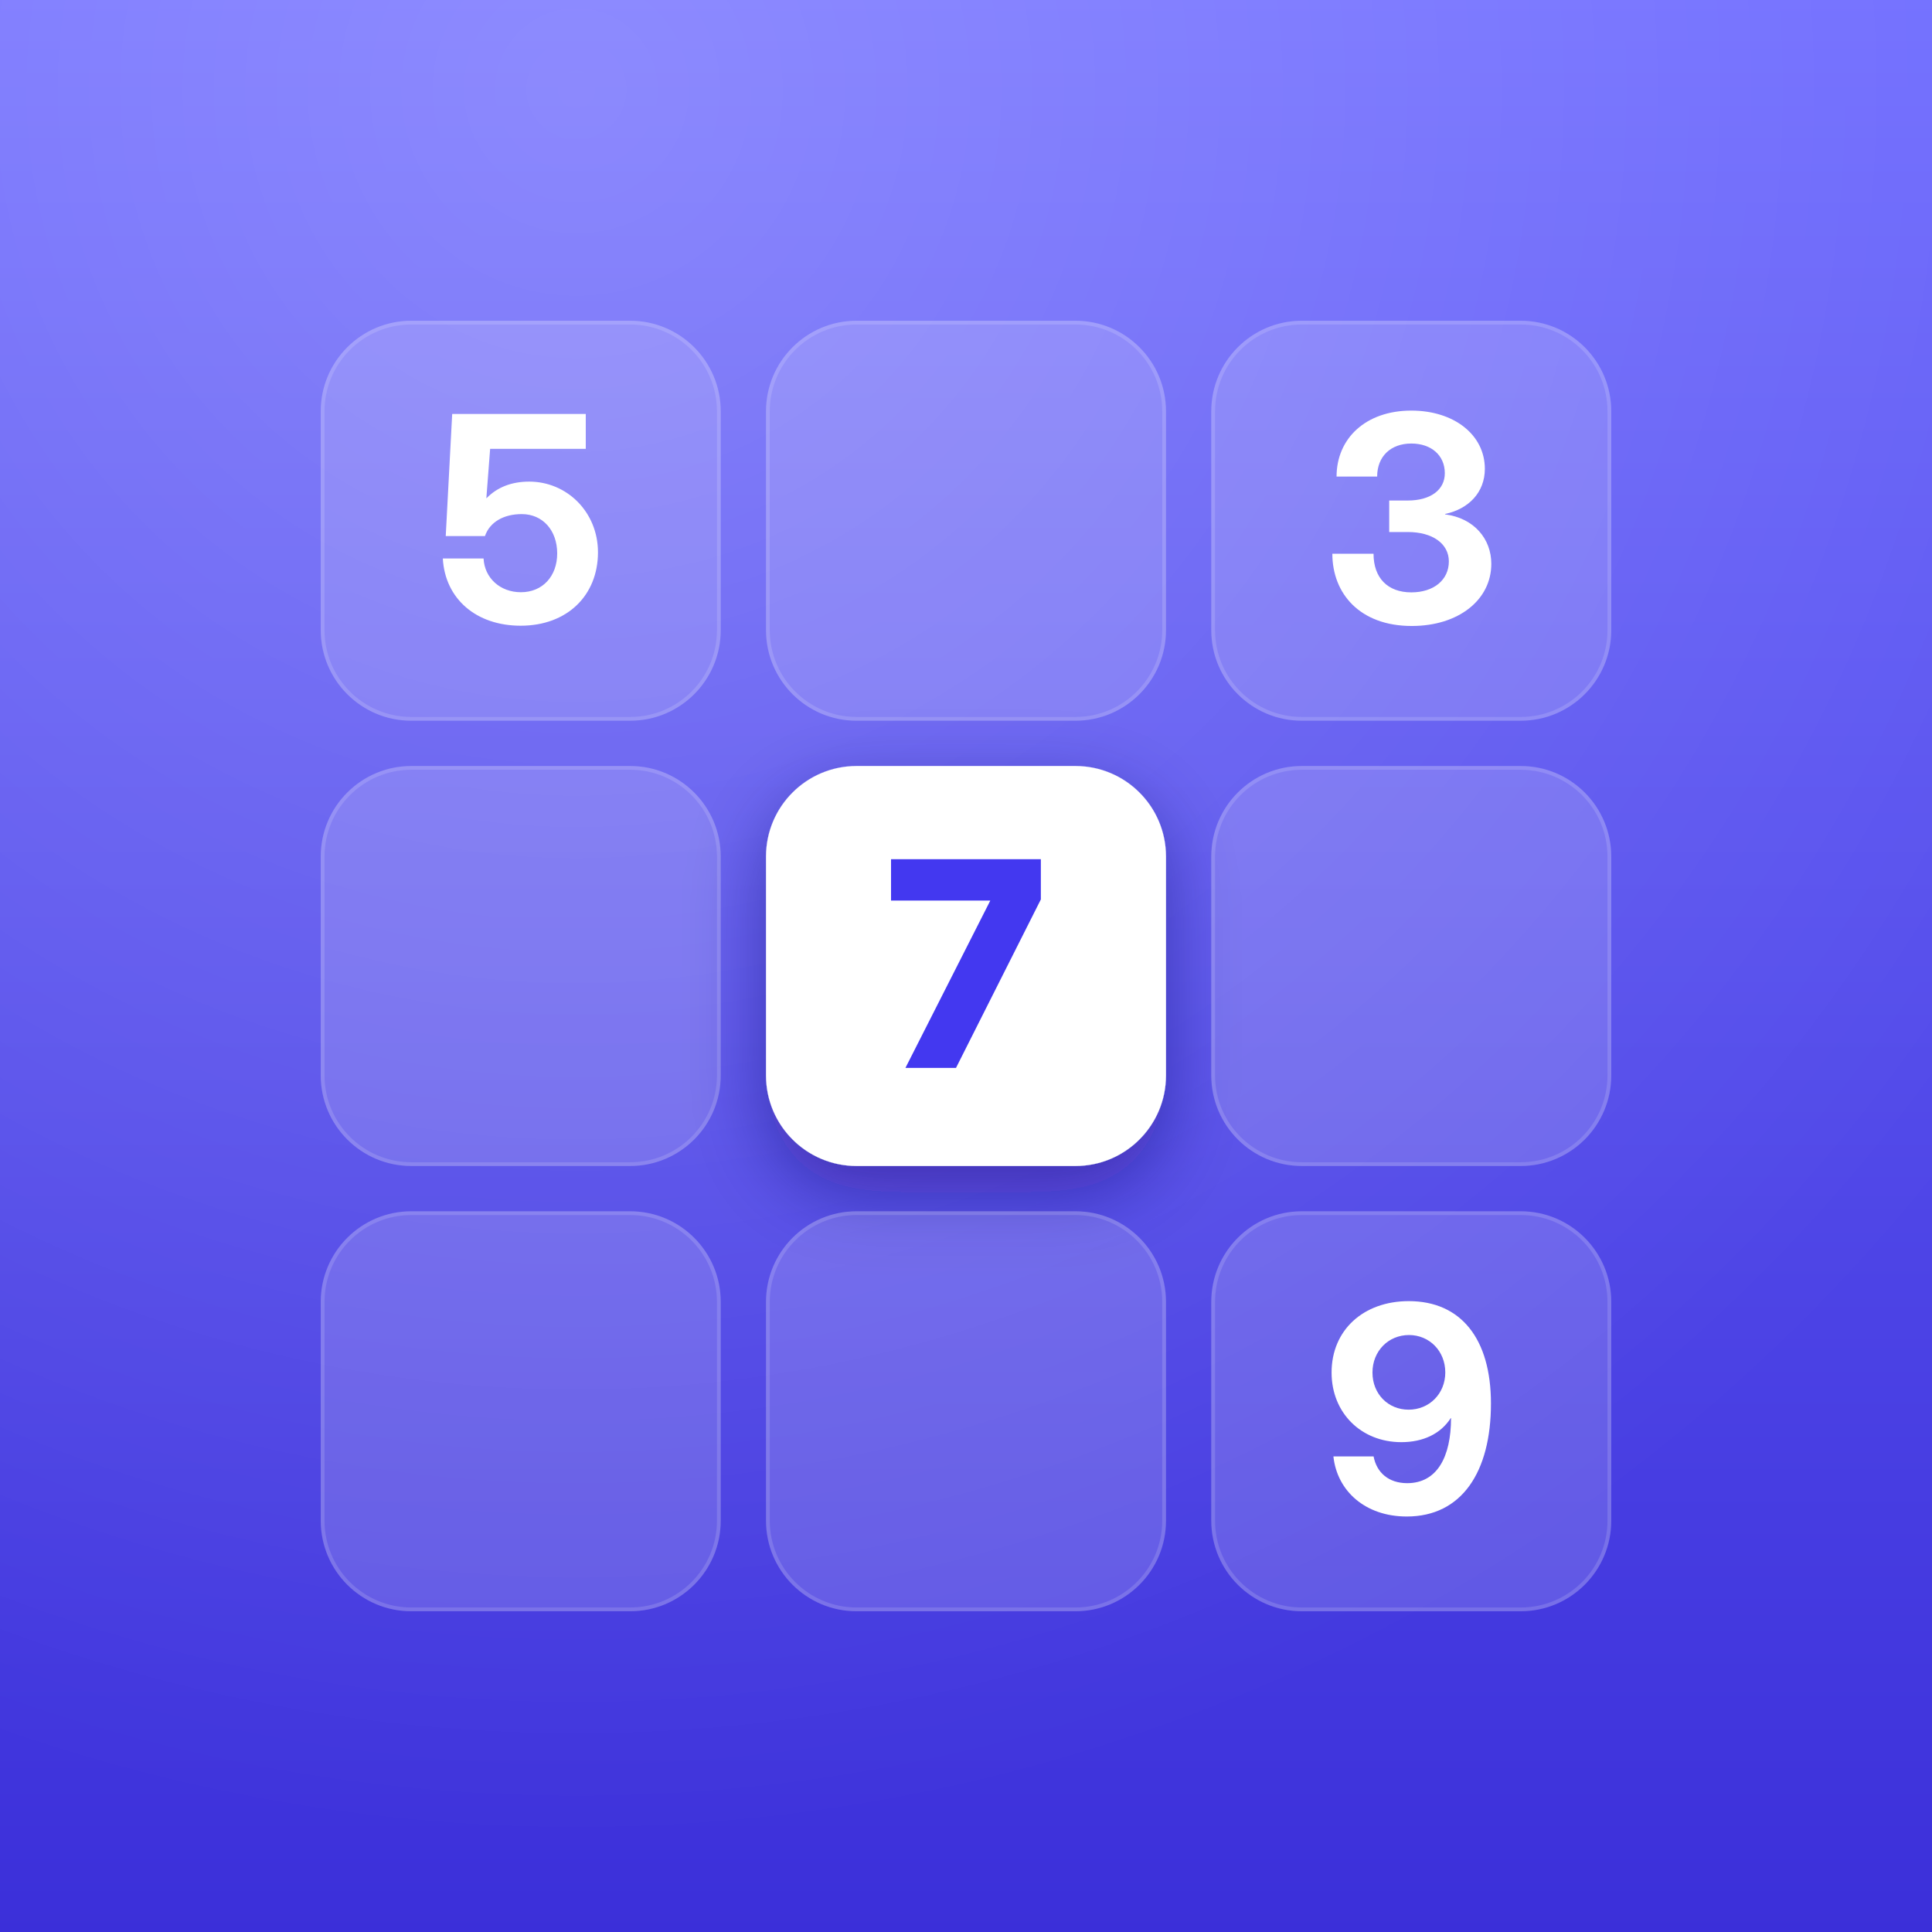
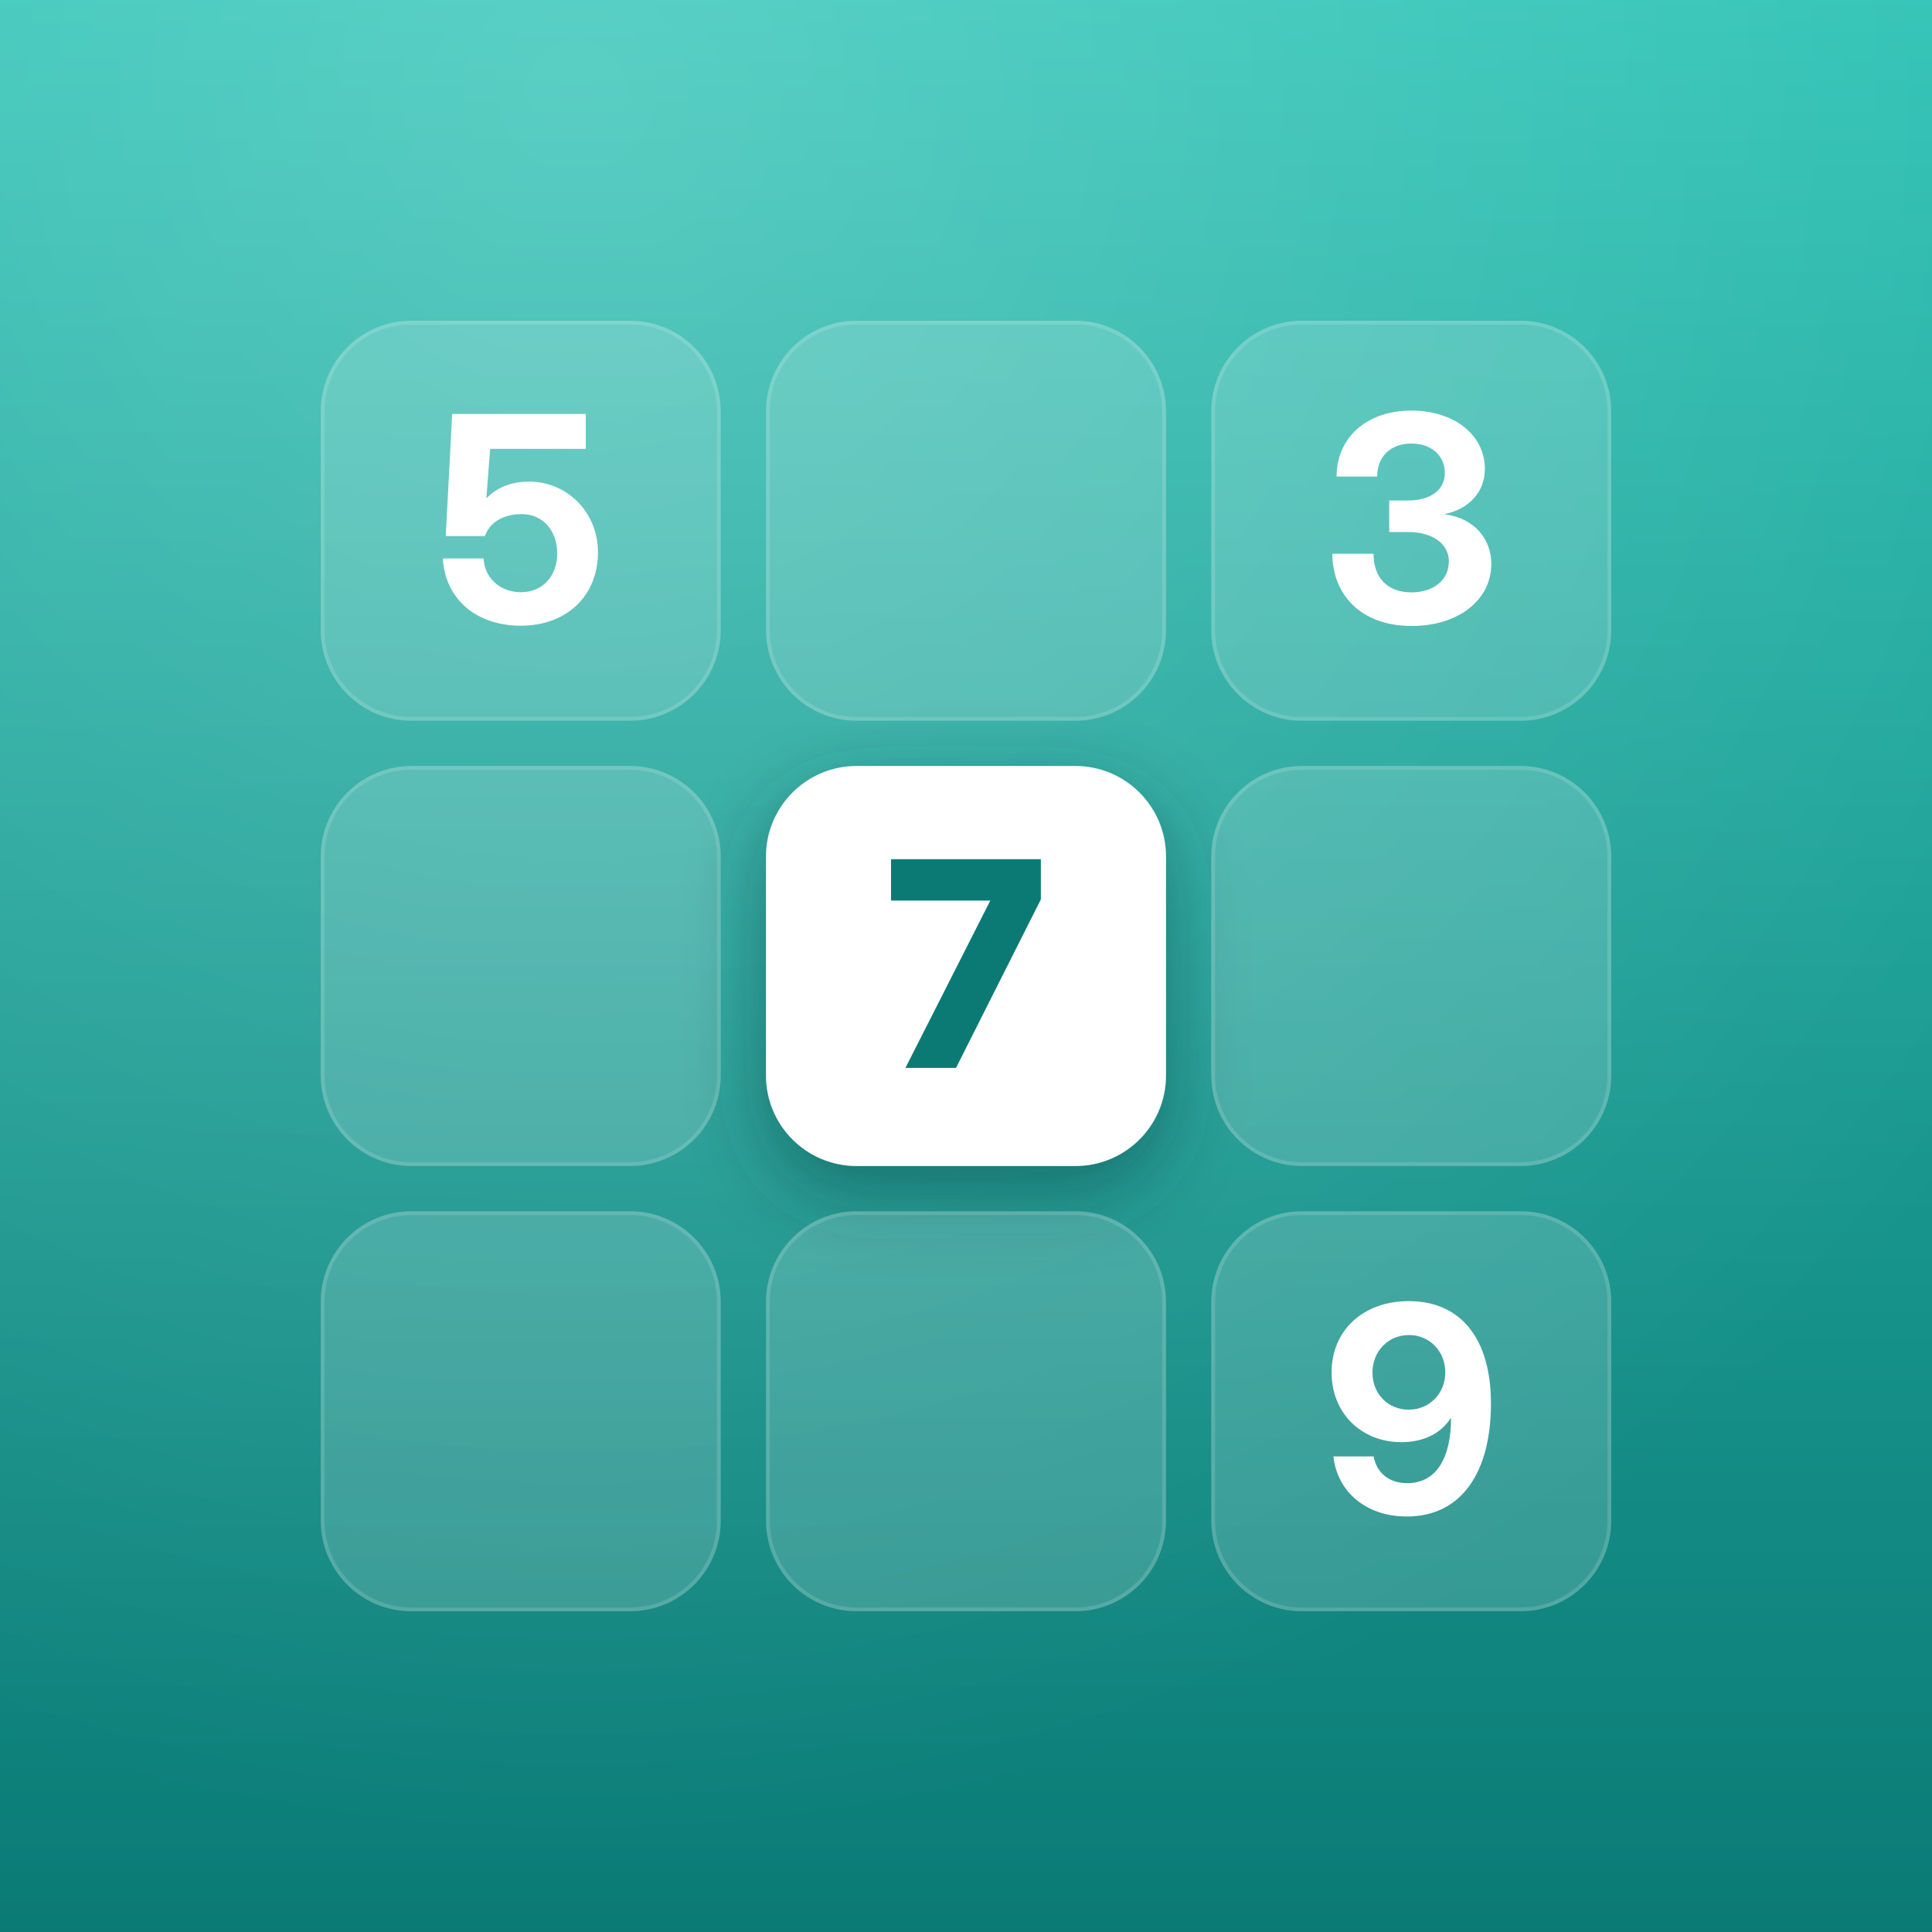
<svg xmlns="http://www.w3.org/2000/svg" width="1024" height="1024" viewBox="0 0 1024 1024">
  <defs>
    <linearGradient id="bg" x1="0" y1="0" x2="0" y2="1">
-       <stop offset="0" stop-color="#6E6BFF" />
-       <stop offset="1" stop-color="#3B2FD9" />
+       <stop offset="0" stop-color="#2CC3B5" />
+       <stop offset="1" stop-color="#0B7A75" />
    </linearGradient>
    <linearGradient id="selg" x1="0" y1="0" x2="0" y2="1">
-       <stop offset="0" stop-color="#7C79FF" />
-       <stop offset="1" stop-color="#4338F0" />
+       <stop offset="0" stop-color="#33C9BB" />
+       <stop offset="1" stop-color="#0B7A75" />
    </linearGradient>
    <radialGradient id="hl" cx="0.3" cy="0.05" r="0.9">
      <stop offset="0" stop-color="#fff" stop-opacity="0.22" />
      <stop offset="1" stop-color="#fff" stop-opacity="0" />
    </radialGradient>
    <filter id="shadow" x="-30%" y="-30%" width="160%" height="160%">
-       <feDropShadow dx="0" dy="14" stdDeviation="20" flood-color="#14106B" flood-opacity="0.45" />
+       <feDropShadow dx="0" dy="14" stdDeviation="20" flood-color="#053D3A" flood-opacity="0.45" />
    </filter>
  </defs>
  <rect width="1024" height="1024" fill="url(#bg)" />
  <rect width="1024" height="1024" fill="url(#hl)" />
  <rect x="170" y="170" width="212" height="212" rx="48" fill="rgba(255,255,255,0.16)" />
  <rect x="171" y="171" width="210" height="210" rx="47" fill="none" stroke="rgba(255,255,255,0.14)" stroke-width="2" />
  <text x="276" y="330" text-anchor="middle" font-family="Inter Display" font-weight="700" font-size="152" fill="#FFFFFF">5</text>
  <rect x="406" y="170" width="212" height="212" rx="48" fill="rgba(255,255,255,0.16)" />
  <rect x="407" y="171" width="210" height="210" rx="47" fill="none" stroke="rgba(255,255,255,0.14)" stroke-width="2" />
  <rect x="642" y="170" width="212" height="212" rx="48" fill="rgba(255,255,255,0.16)" />
  <rect x="643" y="171" width="210" height="210" rx="47" fill="none" stroke="rgba(255,255,255,0.14)" stroke-width="2" />
  <text x="748" y="330" text-anchor="middle" font-family="Inter Display" font-weight="700" font-size="152" fill="#FFFFFF">3</text>
  <rect x="170" y="406" width="212" height="212" rx="48" fill="rgba(255,255,255,0.16)" />
  <rect x="171" y="407" width="210" height="210" rx="47" fill="none" stroke="rgba(255,255,255,0.14)" stroke-width="2" />
  <rect x="406" y="406" width="212" height="212" rx="48" fill="#FFFFFF" filter="url(#shadow)" />
-   <text x="512" y="566" text-anchor="middle" font-family="Inter Display" font-weight="800" font-size="152" fill="#4338F0">7</text>
+   <text x="512" y="566" text-anchor="middle" font-family="Inter Display" font-weight="800" font-size="152" fill="#0B7A75">7</text>
  <rect x="642" y="406" width="212" height="212" rx="48" fill="rgba(255,255,255,0.16)" />
  <rect x="643" y="407" width="210" height="210" rx="47" fill="none" stroke="rgba(255,255,255,0.14)" stroke-width="2" />
  <rect x="170" y="642" width="212" height="212" rx="48" fill="rgba(255,255,255,0.16)" />
  <rect x="171" y="643" width="210" height="210" rx="47" fill="none" stroke="rgba(255,255,255,0.14)" stroke-width="2" />
  <rect x="406" y="642" width="212" height="212" rx="48" fill="rgba(255,255,255,0.16)" />
  <rect x="407" y="643" width="210" height="210" rx="47" fill="none" stroke="rgba(255,255,255,0.14)" stroke-width="2" />
  <rect x="642" y="642" width="212" height="212" rx="48" fill="rgba(255,255,255,0.16)" />
  <rect x="643" y="643" width="210" height="210" rx="47" fill="none" stroke="rgba(255,255,255,0.14)" stroke-width="2" />
  <text x="748" y="802" text-anchor="middle" font-family="Inter Display" font-weight="700" font-size="152" fill="#FFFFFF">9</text>
</svg>
